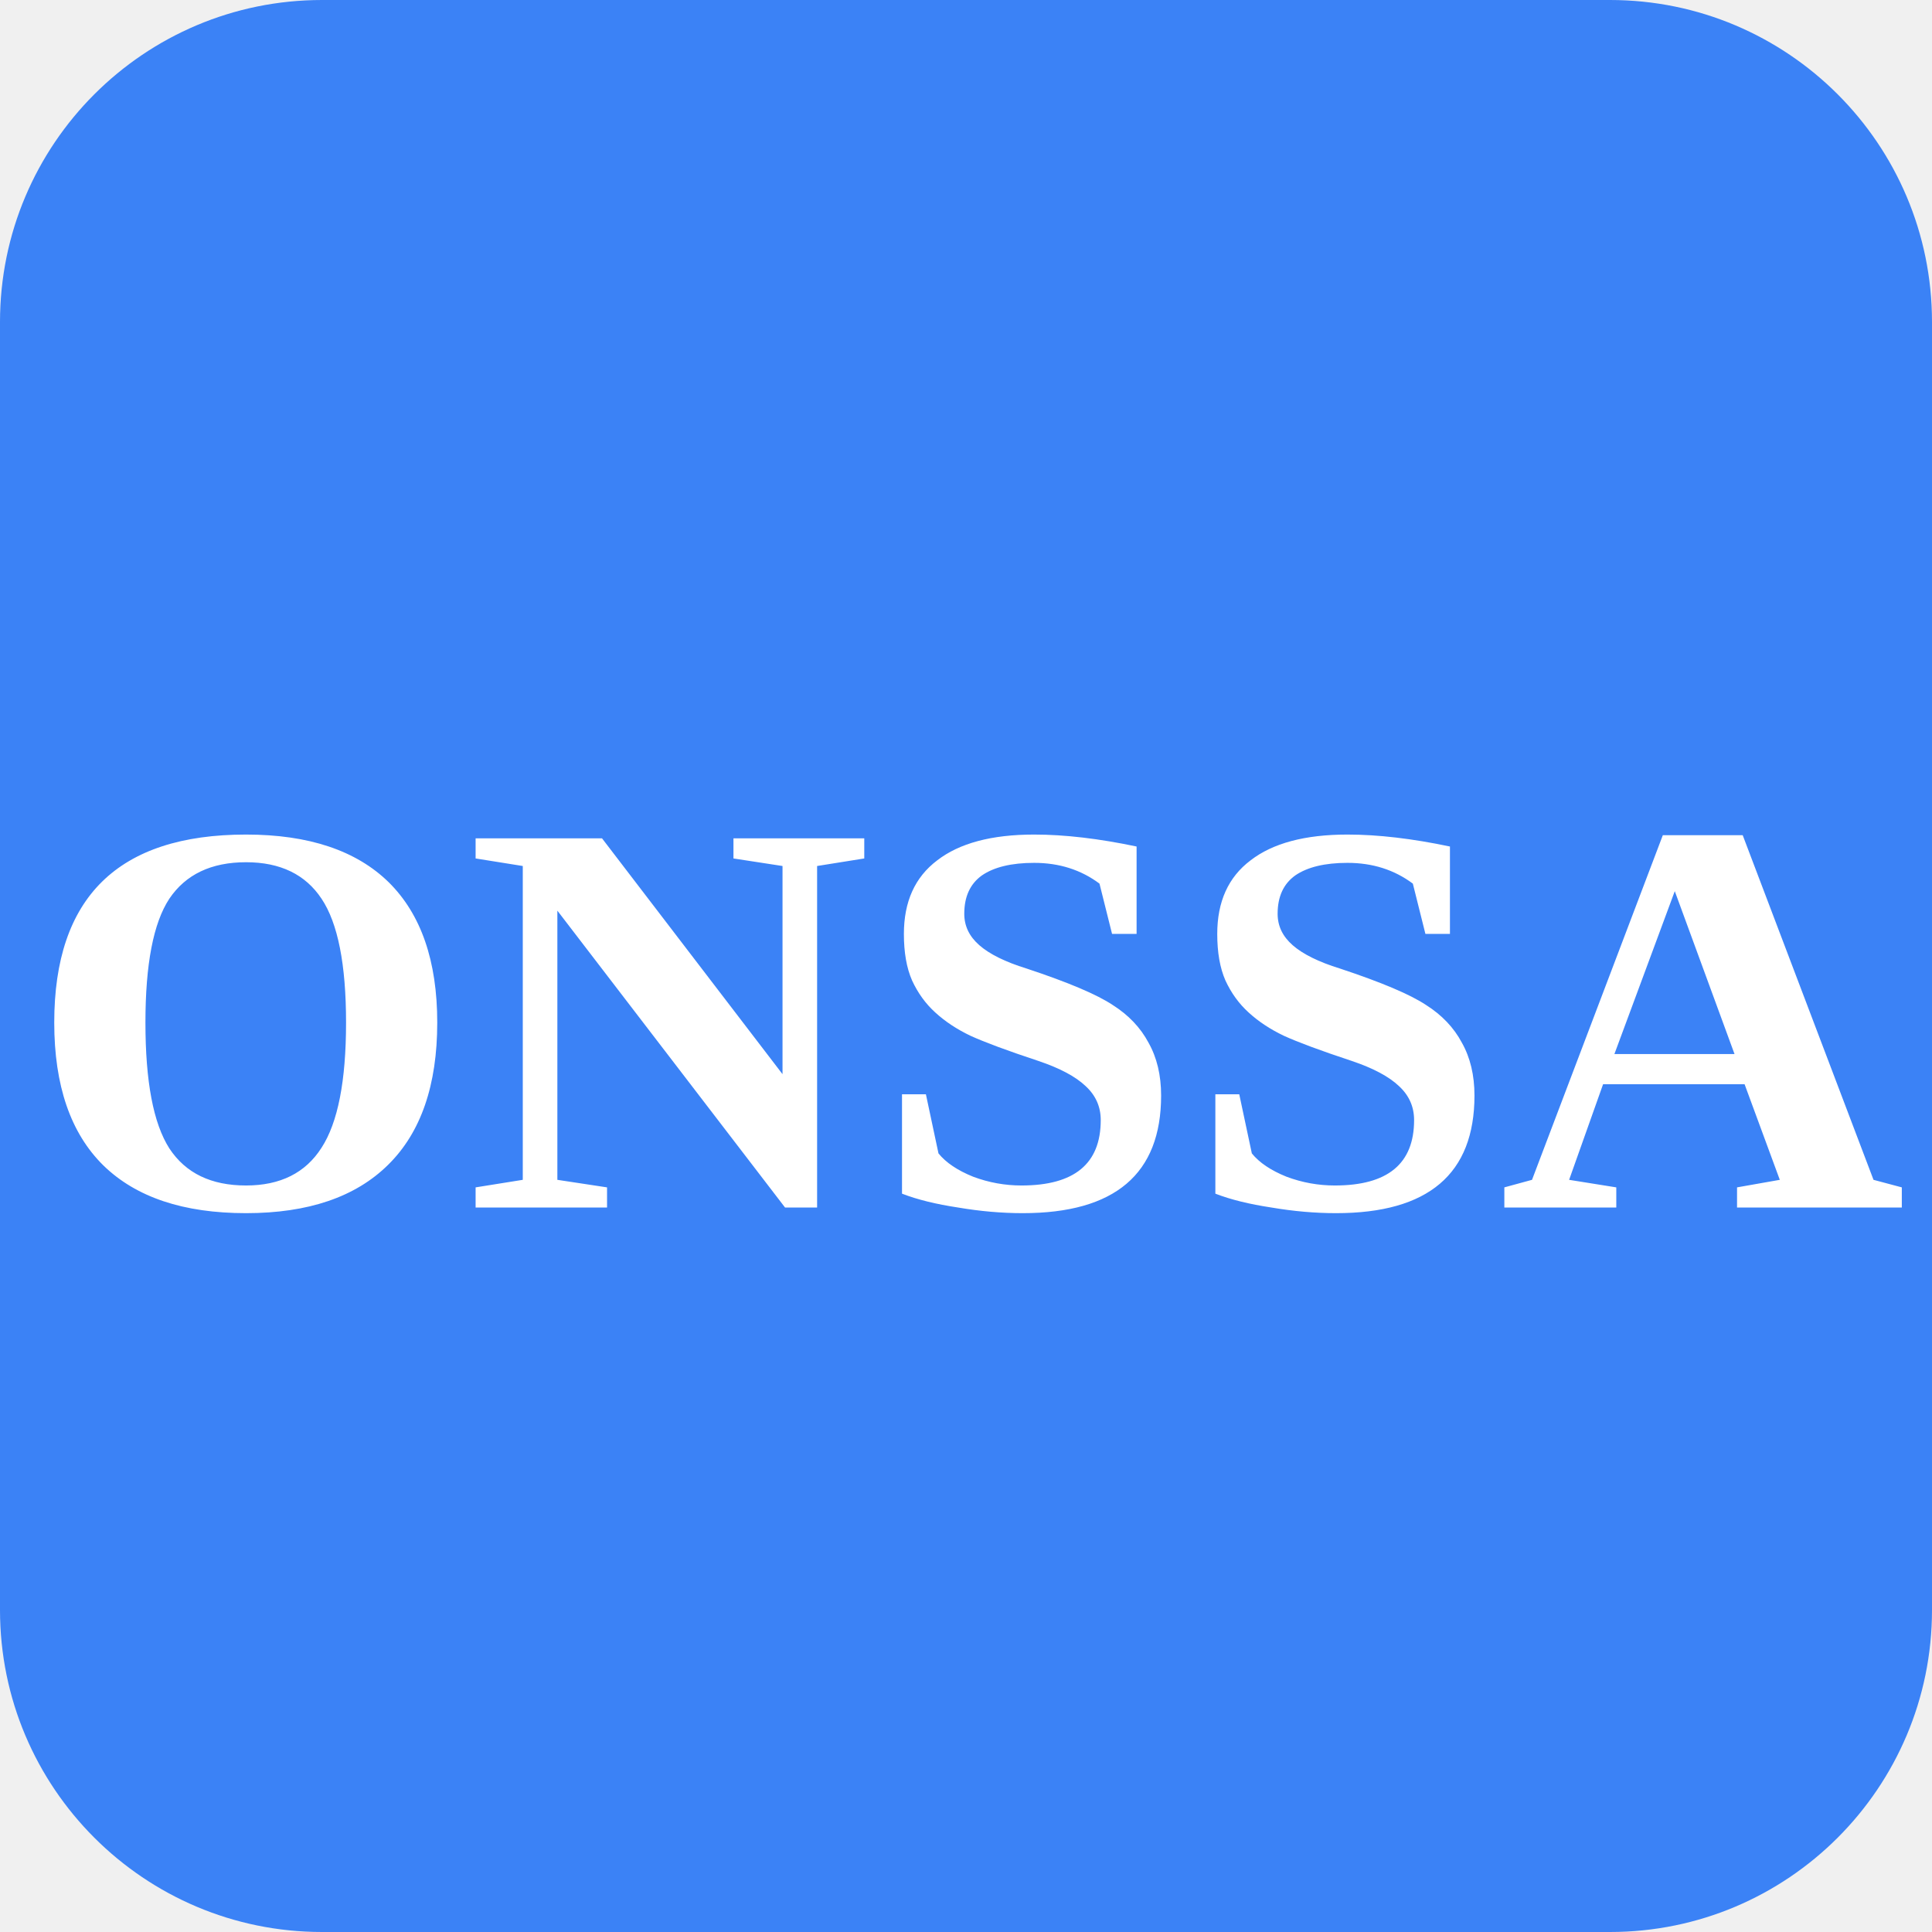
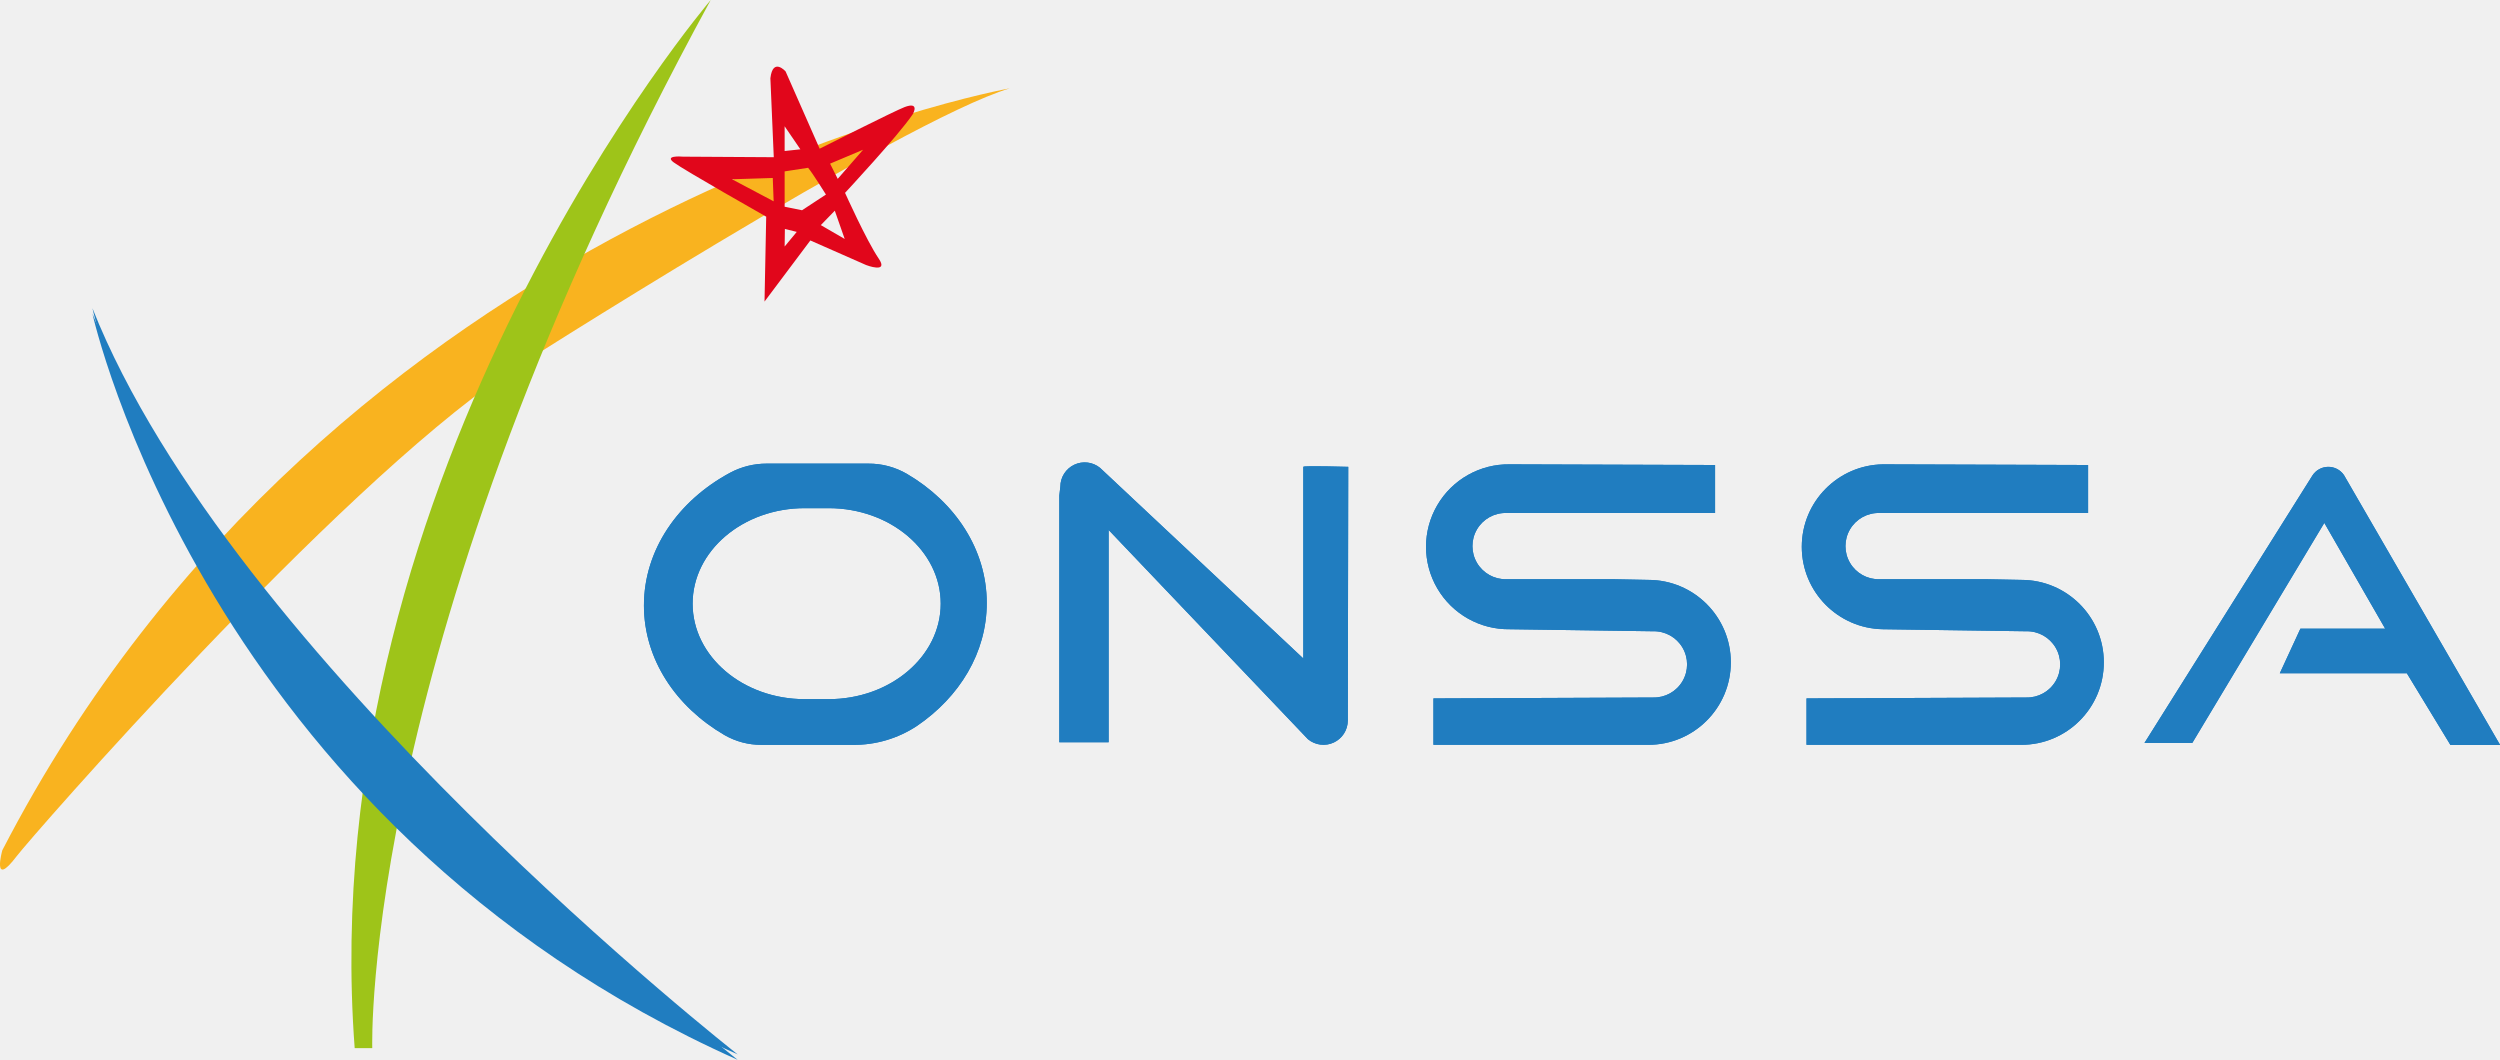
- <svg xmlns="http://www.w3.org/2000/svg" width="48" height="48" viewBox="0 0 48 48" fill="none">
-   <rect width="48" height="48" rx="8" fill="#3B82F6" />
-   <text x="24" y="30" text-anchor="middle" fill="white" font-size="14" font-weight="bold">ONSSA</text>
+ <svg xmlns="http://www.w3.org/2000/svg" viewBox="0 0 1150.21 487.61">
+   <defs>
+     <style>.cls-3{fill:#207dc0}</style>
+   </defs>
+   <g id="Layer_2" data-name="Layer 2">
+     <g id="Layer_1-2" data-name="Layer 1">
+       <path d="M464.62,40.63S153.64,96,1.06,391.21c0,0-5,18,6.63,2.69,6.53-8.62,145.13-167.51,225.56-222.24C233.25,171.66,414.86,55.56,464.62,40.63Z" style="fill:#f9b31f" />
+       <path d="M327,0S143.28,215.4,163.18,482.22h8.09S165.46,295.84,327,0Z" style="fill:#9ec419" />
+       <path class="cls-3" d="M417.23,218a34.93,34.93,0,0,0-17.73-4.7H352.74a35.56,35.56,0,0,0-16.84,4.2c-23.83,12.82-39.64,35.38-39.64,61.07,0,24.75,14.69,46.61,37.08,59.63a33.82,33.82,0,0,0,17,4.5h42A52.58,52.58,0,0,0,421.86,334C441.44,320.7,454,300.3,454,277.42,454,252.79,439.44,231,417.23,218ZM381.17,321.67H370.29c-28.51,0-51.62-19.67-51.62-43.94s23.11-43.93,51.62-43.93h10.88c28.51,0,51.63,19.67,51.63,43.93S409.68,321.67,381.17,321.67Z" />
+       <path class="cls-3" d="M620.11,331.49a11.2,11.2,0,0,1-18.37,8.59l-91.67-96.24v97.65h-22.7V228l.47-4.08a11.2,11.2,0,0,1,18.28-8.67l93.51,87.7V214.78c0-.62,20.68,0,20.68,0Z" />
+       <path class="cls-3" d="M694.64,213.63a37.94,37.94,0,1,0,0,75.87l65.92.94a15.24,15.24,0,1,1,0,30.47l-101.06.42v21.35h98.89a37.94,37.94,0,1,0,0-75.88l-15.71-.31h-49.6a15.24,15.24,0,1,1,0-30.47h96V213.94Z" />
+       <path class="cls-3" d="M866.29,213.63a37.94,37.94,0,0,0,0,75.87l65.93.94a15.24,15.24,0,1,1,0,30.47l-101.07.42v21.35H930a37.94,37.94,0,1,0,0-75.88l-15.7-.31h-49.6a15.24,15.24,0,1,1,0-30.47h96V213.94Z" />
+       <path class="cls-3" d="M1078.42,218.58a8.71,8.71,0,0,0-14.53.22l-77.25,123h22l60.74-101.22,28,48.66h-39l-9.48,20.53h58.46l20.06,33h22.85Z" />
+       <path class="cls-3" d="M42.52,144.29S93.94,378.14,339.4,487.61C339.4,487.61,106.38,305.17,42.52,144.29Z" />
+       <path class="cls-3" d="M417.23,218a34.93,34.93,0,0,0-17.73-4.7H352.74a35.56,35.56,0,0,0-16.84,4.2c-23.83,12.82-39.64,35.38-39.64,61.07,0,24.75,14.69,46.61,37.08,59.63a33.82,33.82,0,0,0,17,4.5h42A52.58,52.58,0,0,0,421.86,334C441.44,320.7,454,300.3,454,277.42,454,252.79,439.44,231,417.23,218ZM381.17,321.67H370.29c-28.51,0-51.62-19.67-51.62-43.94s23.11-43.93,51.62-43.93h10.88c28.51,0,51.63,19.67,51.63,43.93S409.68,321.67,381.17,321.67Z" />
+       <path class="cls-3" d="M620.11,331.49a11.2,11.2,0,0,1-18.37,8.59l-91.67-96.24v97.65h-22.7V228l.47-4.08a11.2,11.2,0,0,1,18.28-8.67l93.51,87.7V214.78c0-.62,20.68,0,20.68,0Z" />
+       <path class="cls-3" d="M694.64,213.63a37.94,37.94,0,1,0,0,75.87l65.92.94a15.24,15.24,0,1,1,0,30.47l-101.06.42v21.35h98.89a37.94,37.94,0,1,0,0-75.88l-15.71-.31h-49.6a15.24,15.24,0,1,1,0-30.47h96V213.94Z" />
+       <path class="cls-3" d="M866.29,213.63a37.94,37.94,0,0,0,0,75.87l65.93.94a15.24,15.24,0,1,1,0,30.47l-101.07.42v21.35H930a37.94,37.94,0,1,0,0-75.88l-15.7-.31h-49.6a15.24,15.24,0,1,1,0-30.47h96V213.94Z" />
+       <path class="cls-3" d="M1078.42,218.58a8.71,8.71,0,0,0-14.53.22l-77.25,123h22l60.74-101.22,28,48.66h-39l-9.48,20.53h58.46l20.06,33h22.85Z" />
+       <path class="cls-3" d="M42.52,141.8S93.94,375.66,339.4,485.12C339.4,485.12,106.38,302.68,42.52,141.8Z" />
+       <path d="M388.79,88.73s24.32-26.12,31-35.95c.7-1,3.12-6.05-3.61-3.51-4.59,1.73-39.07,19.14-39.07,19.14L361.44,32.86s-5.86-6.63-7,3.14L356,72.33l-41-.25-.63,0c-1.58-.13-8.62-.52-4.44,2.61,4.69,3.52,42.59,25,42.59,25l-.78,39.06,21.09-28.12,25.68,11.32s10.58,4.07,5.76-3C398.65,110.69,388.79,88.73,388.79,88.73Zm-52-6.25,18.75-.59.4,10.73Zm60.31-13.59-11.68,13.4-3.51-7ZM361,58.1l7.24,10.6-7.24.78Zm0,55.32s.11-7.51.11-8.09l5.46,1.36ZM369,96.73,361,95.11V78.85L371.8,77.2c2,2.35,8.2,12.31,8.2,12.31Zm8.64,6.84,6.44-6.63,4.55,13Z" style="fill:#e1061b" />
+     </g>
+   </g>
</svg>
